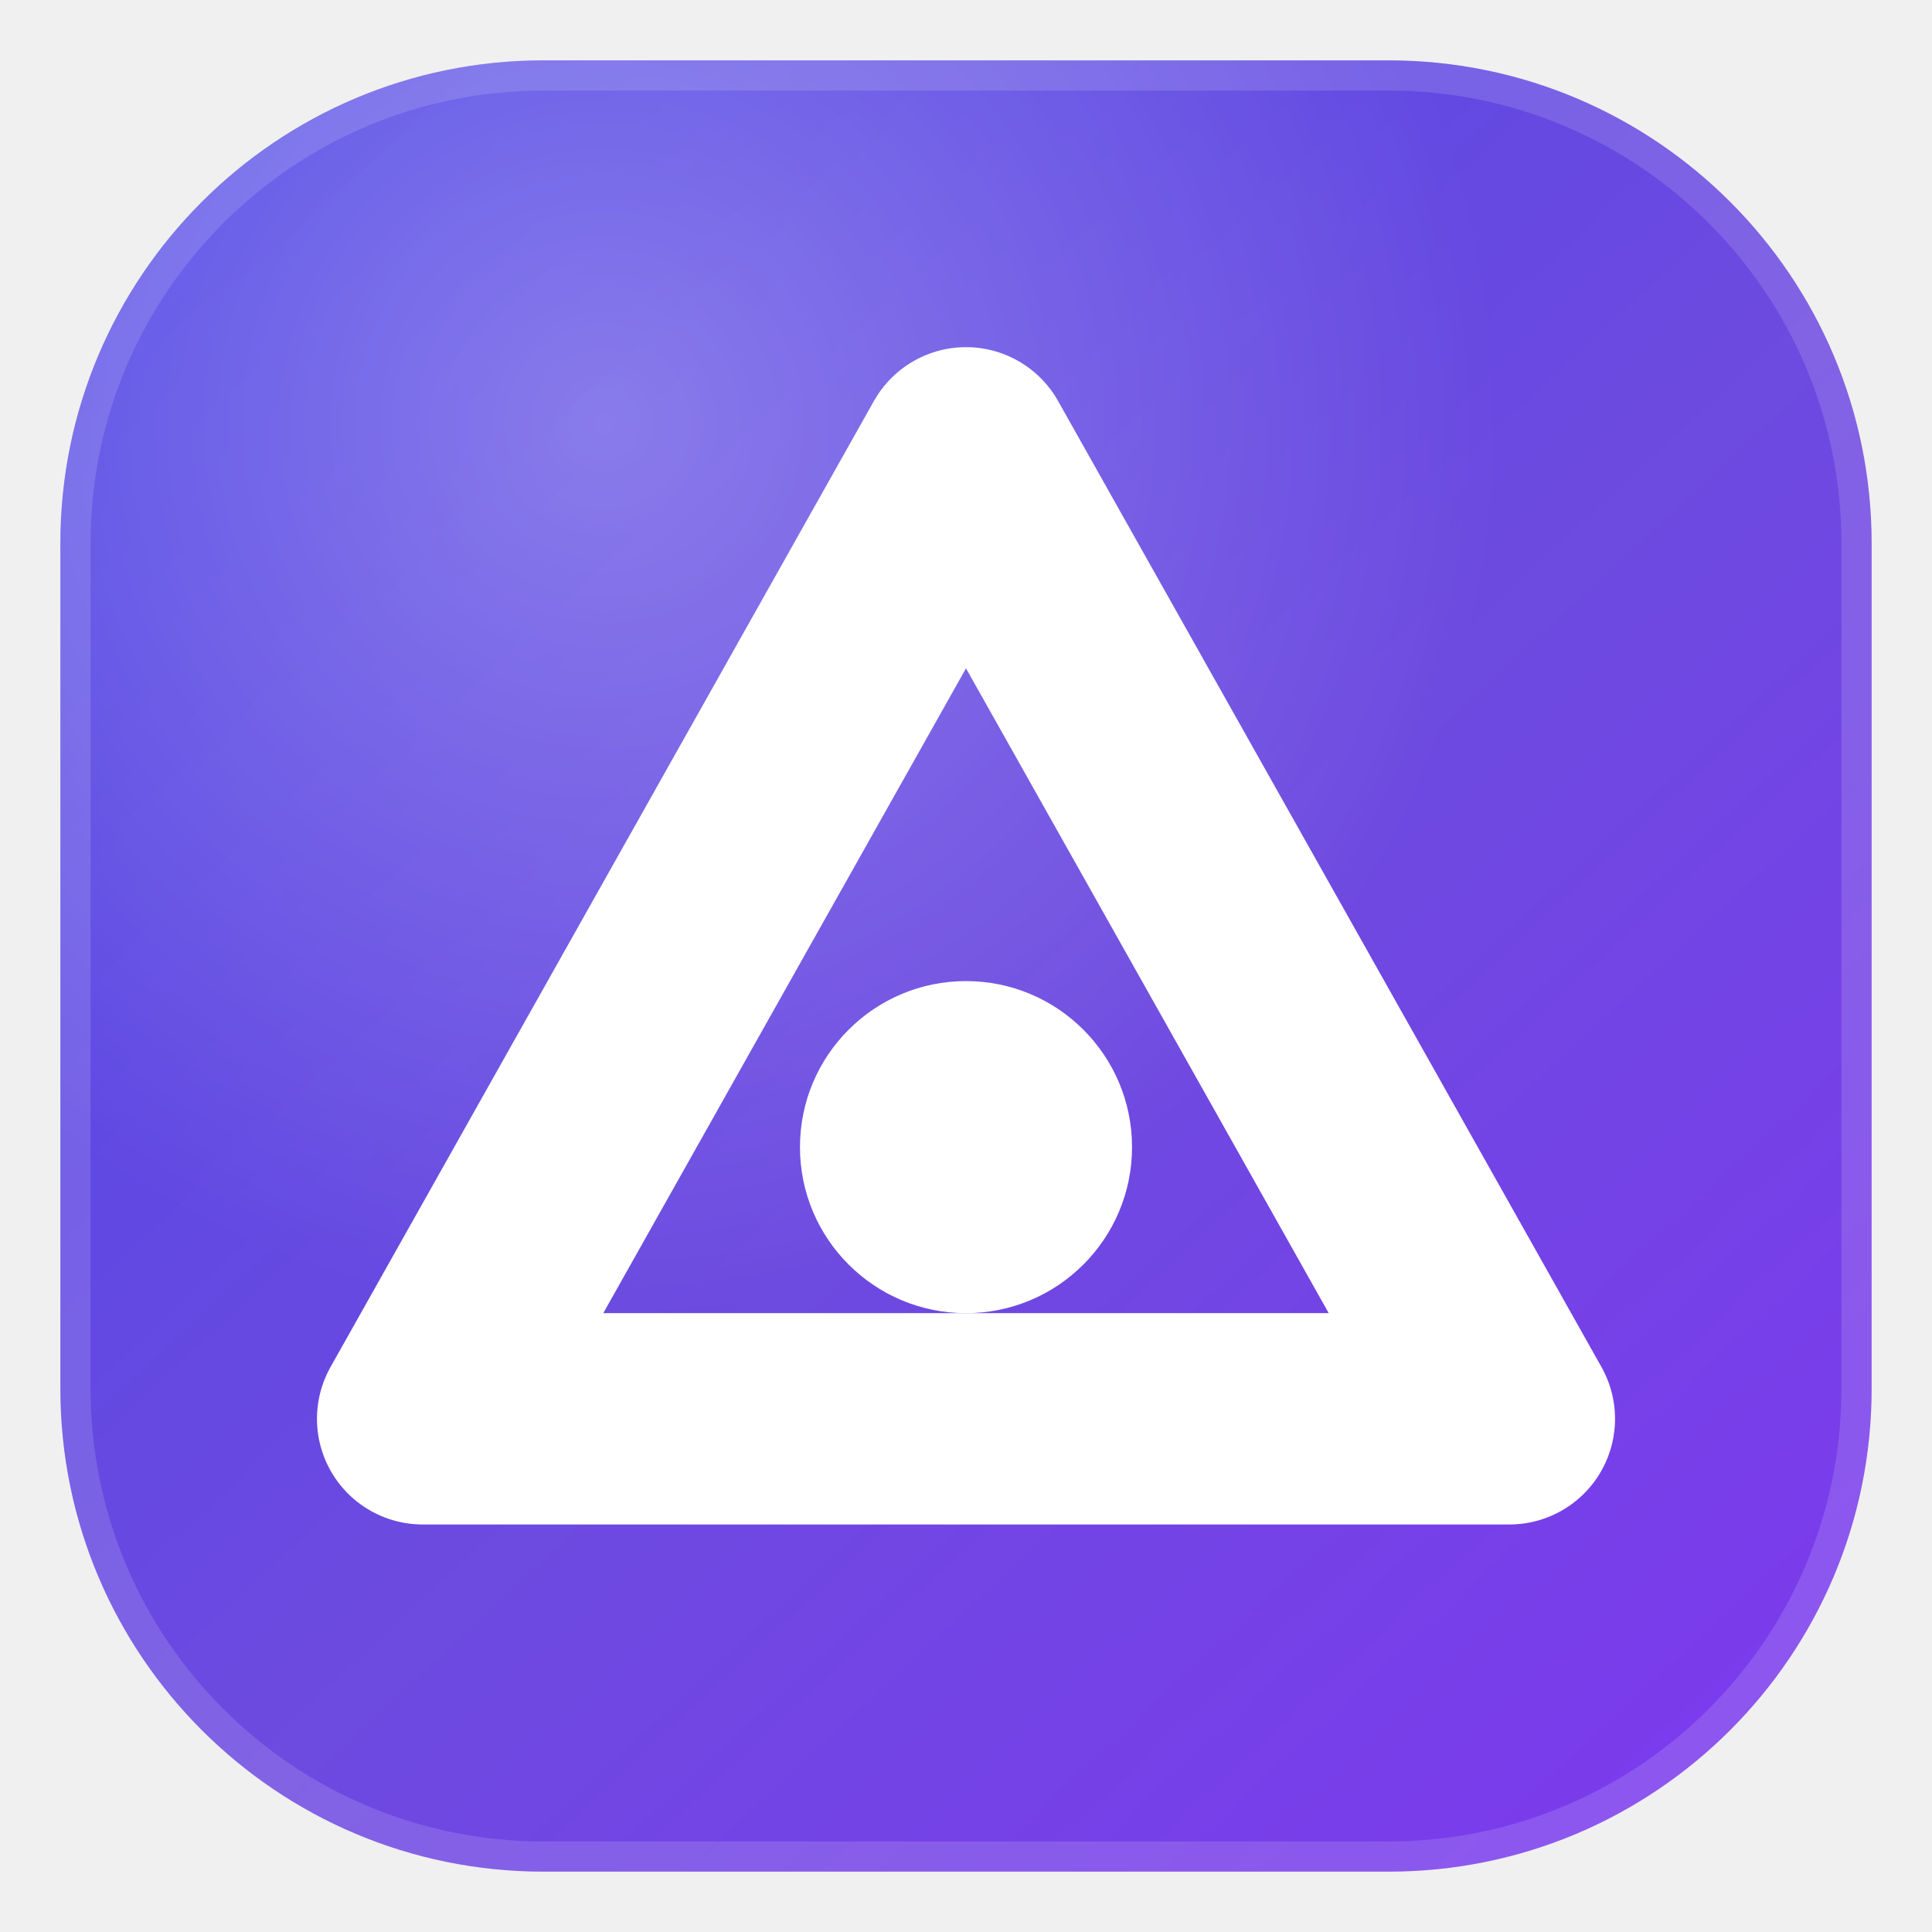
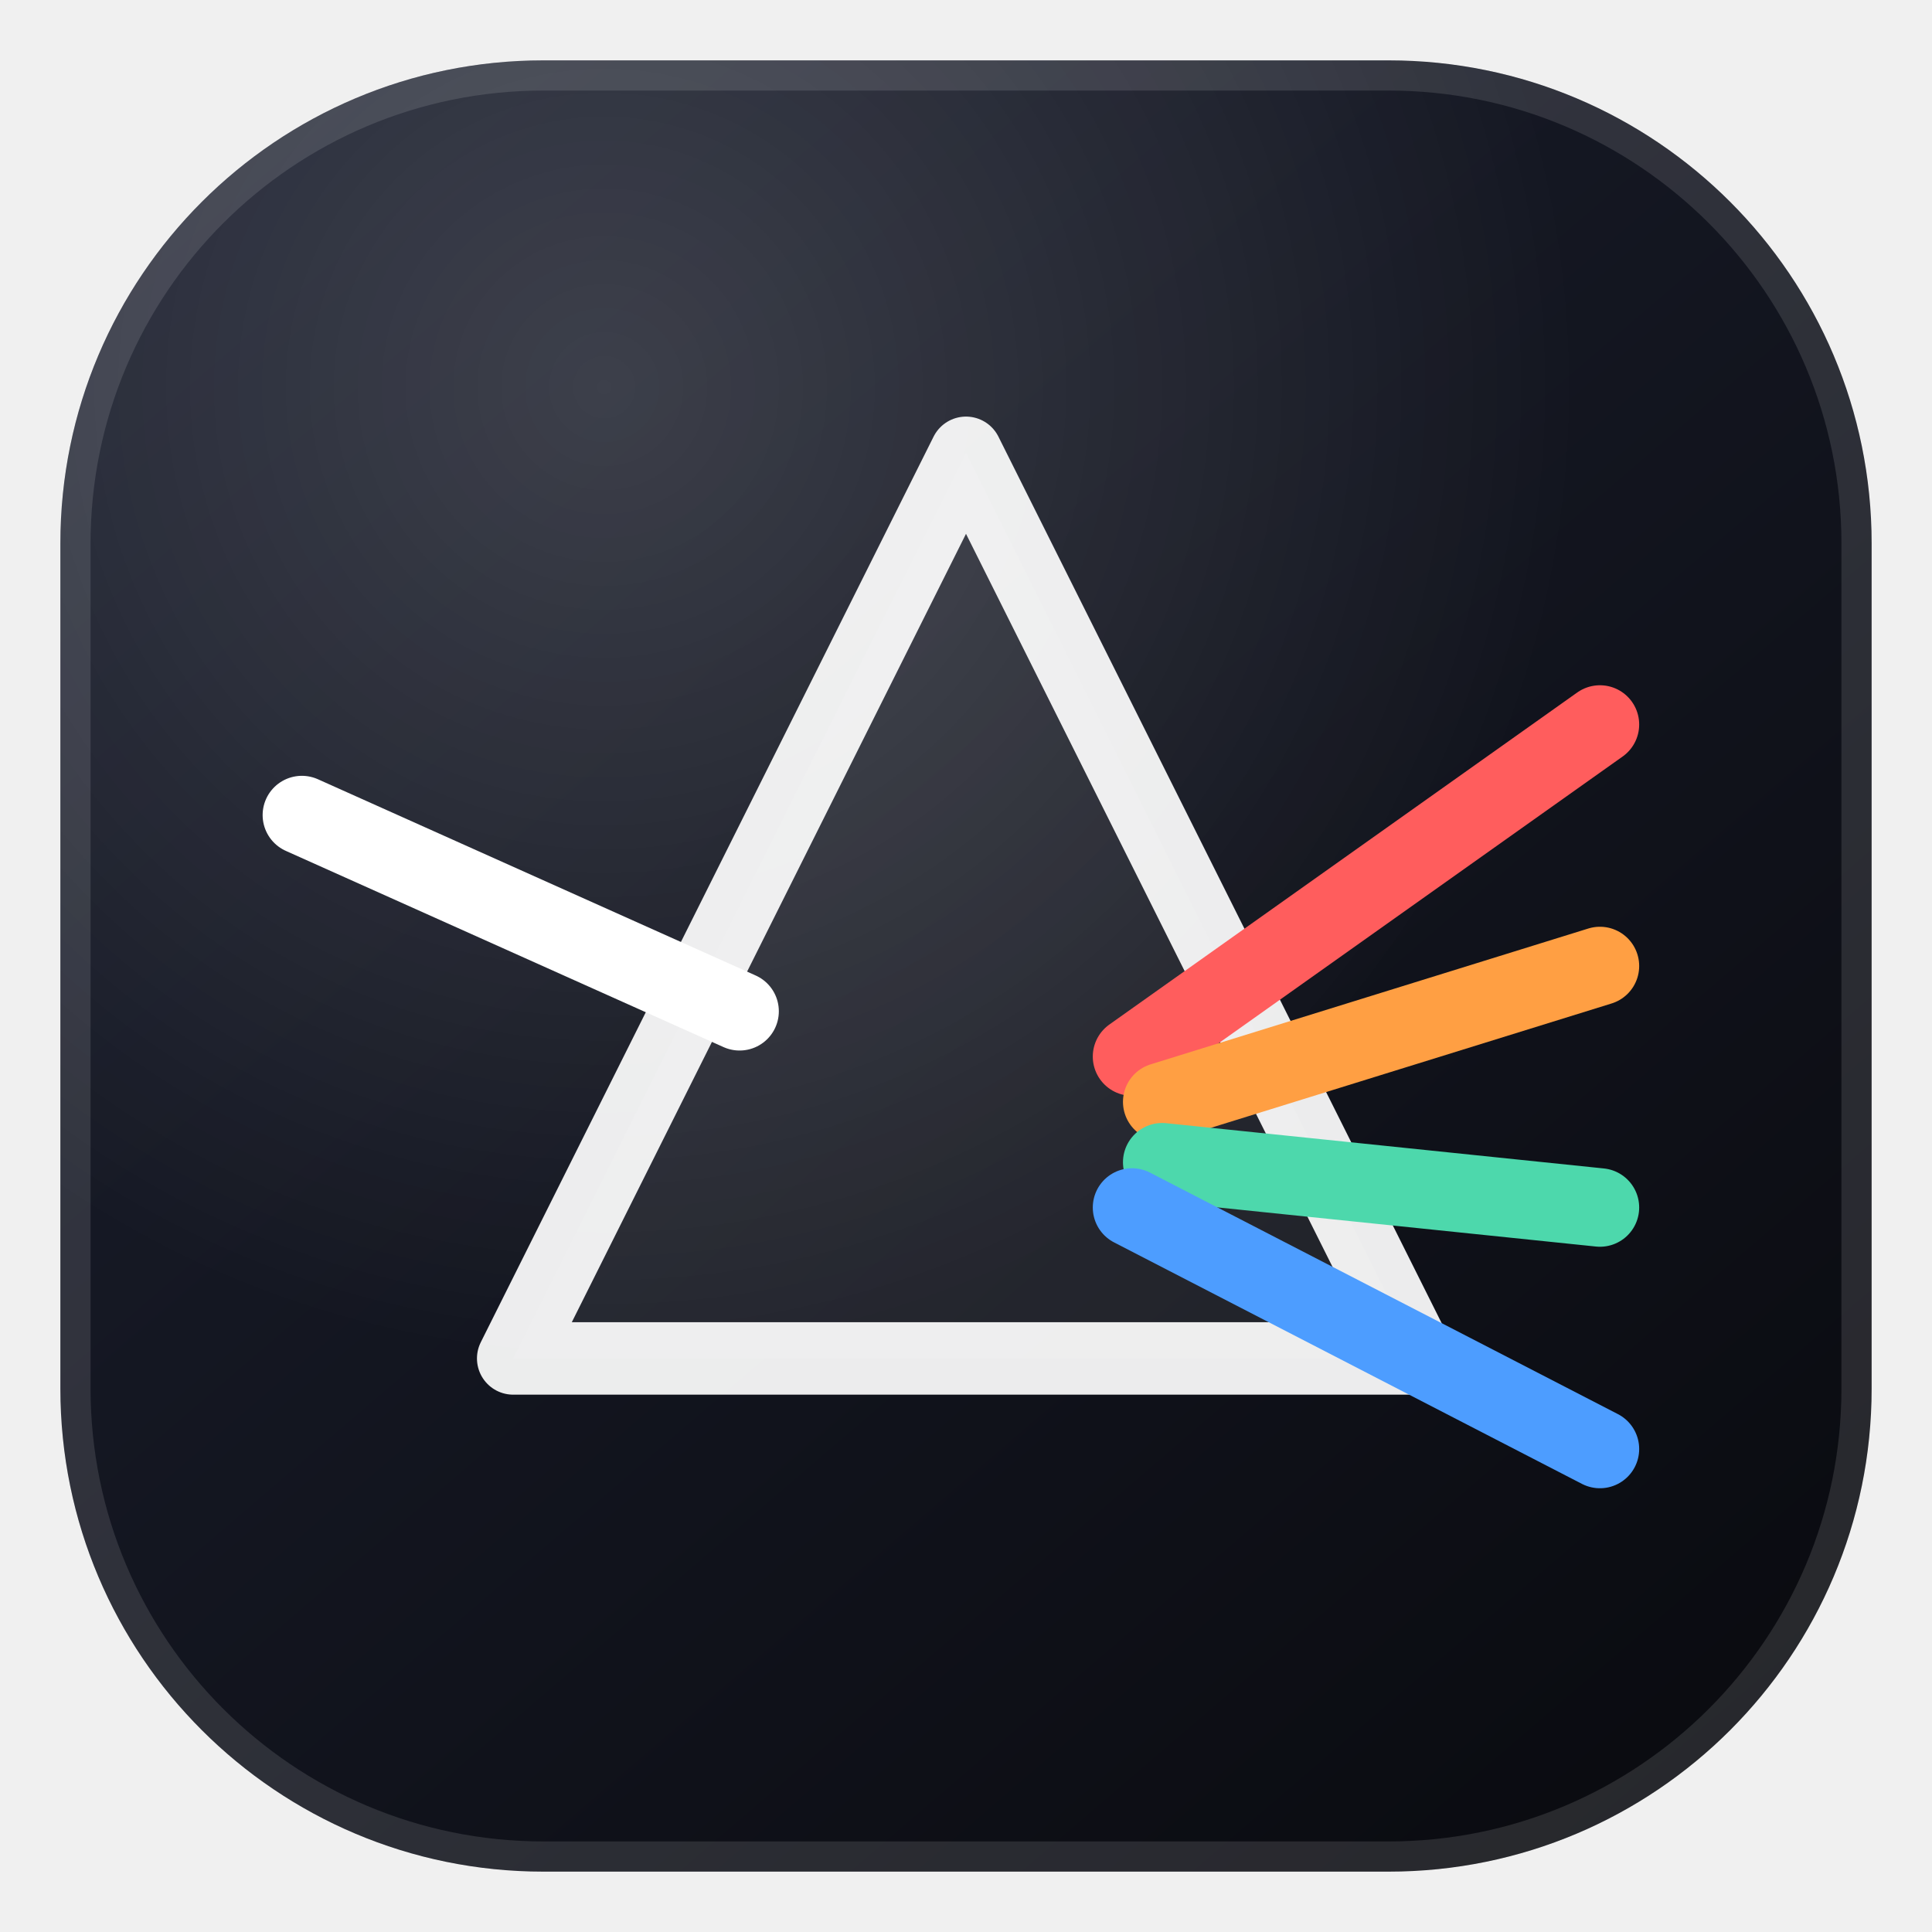
- <svg xmlns="http://www.w3.org/2000/svg" width="64" height="64" viewBox="0 0 64 64" fill="none" role="img" aria-label="Awesome Open Assets">
+ <svg xmlns="http://www.w3.org/2000/svg" width="64" height="64" viewBox="0 0 64 64" fill="none">
  <defs>
-     <linearGradient id="bg" x1="6" y1="4" x2="58" y2="60" gradientUnits="userSpaceOnUse">
-       <stop offset="0" stop-color="#4f46e5" />
-       <stop offset="0.55" stop-color="#6d4ae0" />
-       <stop offset="1" stop-color="#7c3aed" />
+     <linearGradient id="bg" x1="8" y1="4" x2="56" y2="60" gradientUnits="userSpaceOnUse">
+       <stop offset="0" stop-color="#1b1f2e" />
+       <stop offset="1" stop-color="#0a0b10" />
    </linearGradient>
-     <radialGradient id="sheen" cx="0.3" cy="0.2" r="0.9">
-       <stop offset="0" stop-color="#ffffff" stop-opacity="0.28" />
-       <stop offset="0.55" stop-color="#ffffff" stop-opacity="0" />
+     <radialGradient id="sheen" cx="0.3" cy="0.18" r="0.9">
+       <stop offset="0" stop-color="#ffffff" stop-opacity="0.16" />
+       <stop offset="0.6" stop-color="#ffffff" stop-opacity="0" />
    </radialGradient>
  </defs>
  <rect x="2" y="2" width="60" height="60" rx="16" fill="url(#bg)" />
  <rect x="2" y="2" width="60" height="60" rx="16" fill="url(#sheen)" />
-   <rect x="2.5" y="2.5" width="59" height="59" rx="15.5" fill="none" stroke="#ffffff" stroke-opacity="0.14" stroke-width="1" />
-   <path d="M32 15 L50 47 L14 47 Z" stroke="#ffffff" stroke-width="7" stroke-linejoin="round" fill="none" />
-   <circle cx="32" cy="38" r="5.5" fill="#ffffff" />
+   <rect x="2.5" y="2.5" width="59" height="59" rx="15.5" fill="none" stroke="#ffffff" stroke-opacity="0.12" stroke-width="1" />
+   <path d="M10 27 L24.5 33.5" stroke="#ffffff" stroke-width="2.6" stroke-linecap="round" />
+   <path d="M32 15 L47 45 L17 45 Z" fill="#ffffff" fill-opacity="0.08" stroke="#ffffff" stroke-opacity="0.92" stroke-width="2.4" stroke-linejoin="round" />
+   <path d="M37.5 35 L53 24" stroke="#ff5d5d" stroke-width="2.6" stroke-linecap="round" />
+   <path d="M38.5 36.5 L53 32" stroke="#ff9f43" stroke-width="2.6" stroke-linecap="round" />
+   <path d="M38.5 38.5 L53 40" stroke="#4dd8ac" stroke-width="2.6" stroke-linecap="round" />
+   <path d="M37.5 40 L53 48" stroke="#4d9dff" stroke-width="2.6" stroke-linecap="round" />
</svg>
